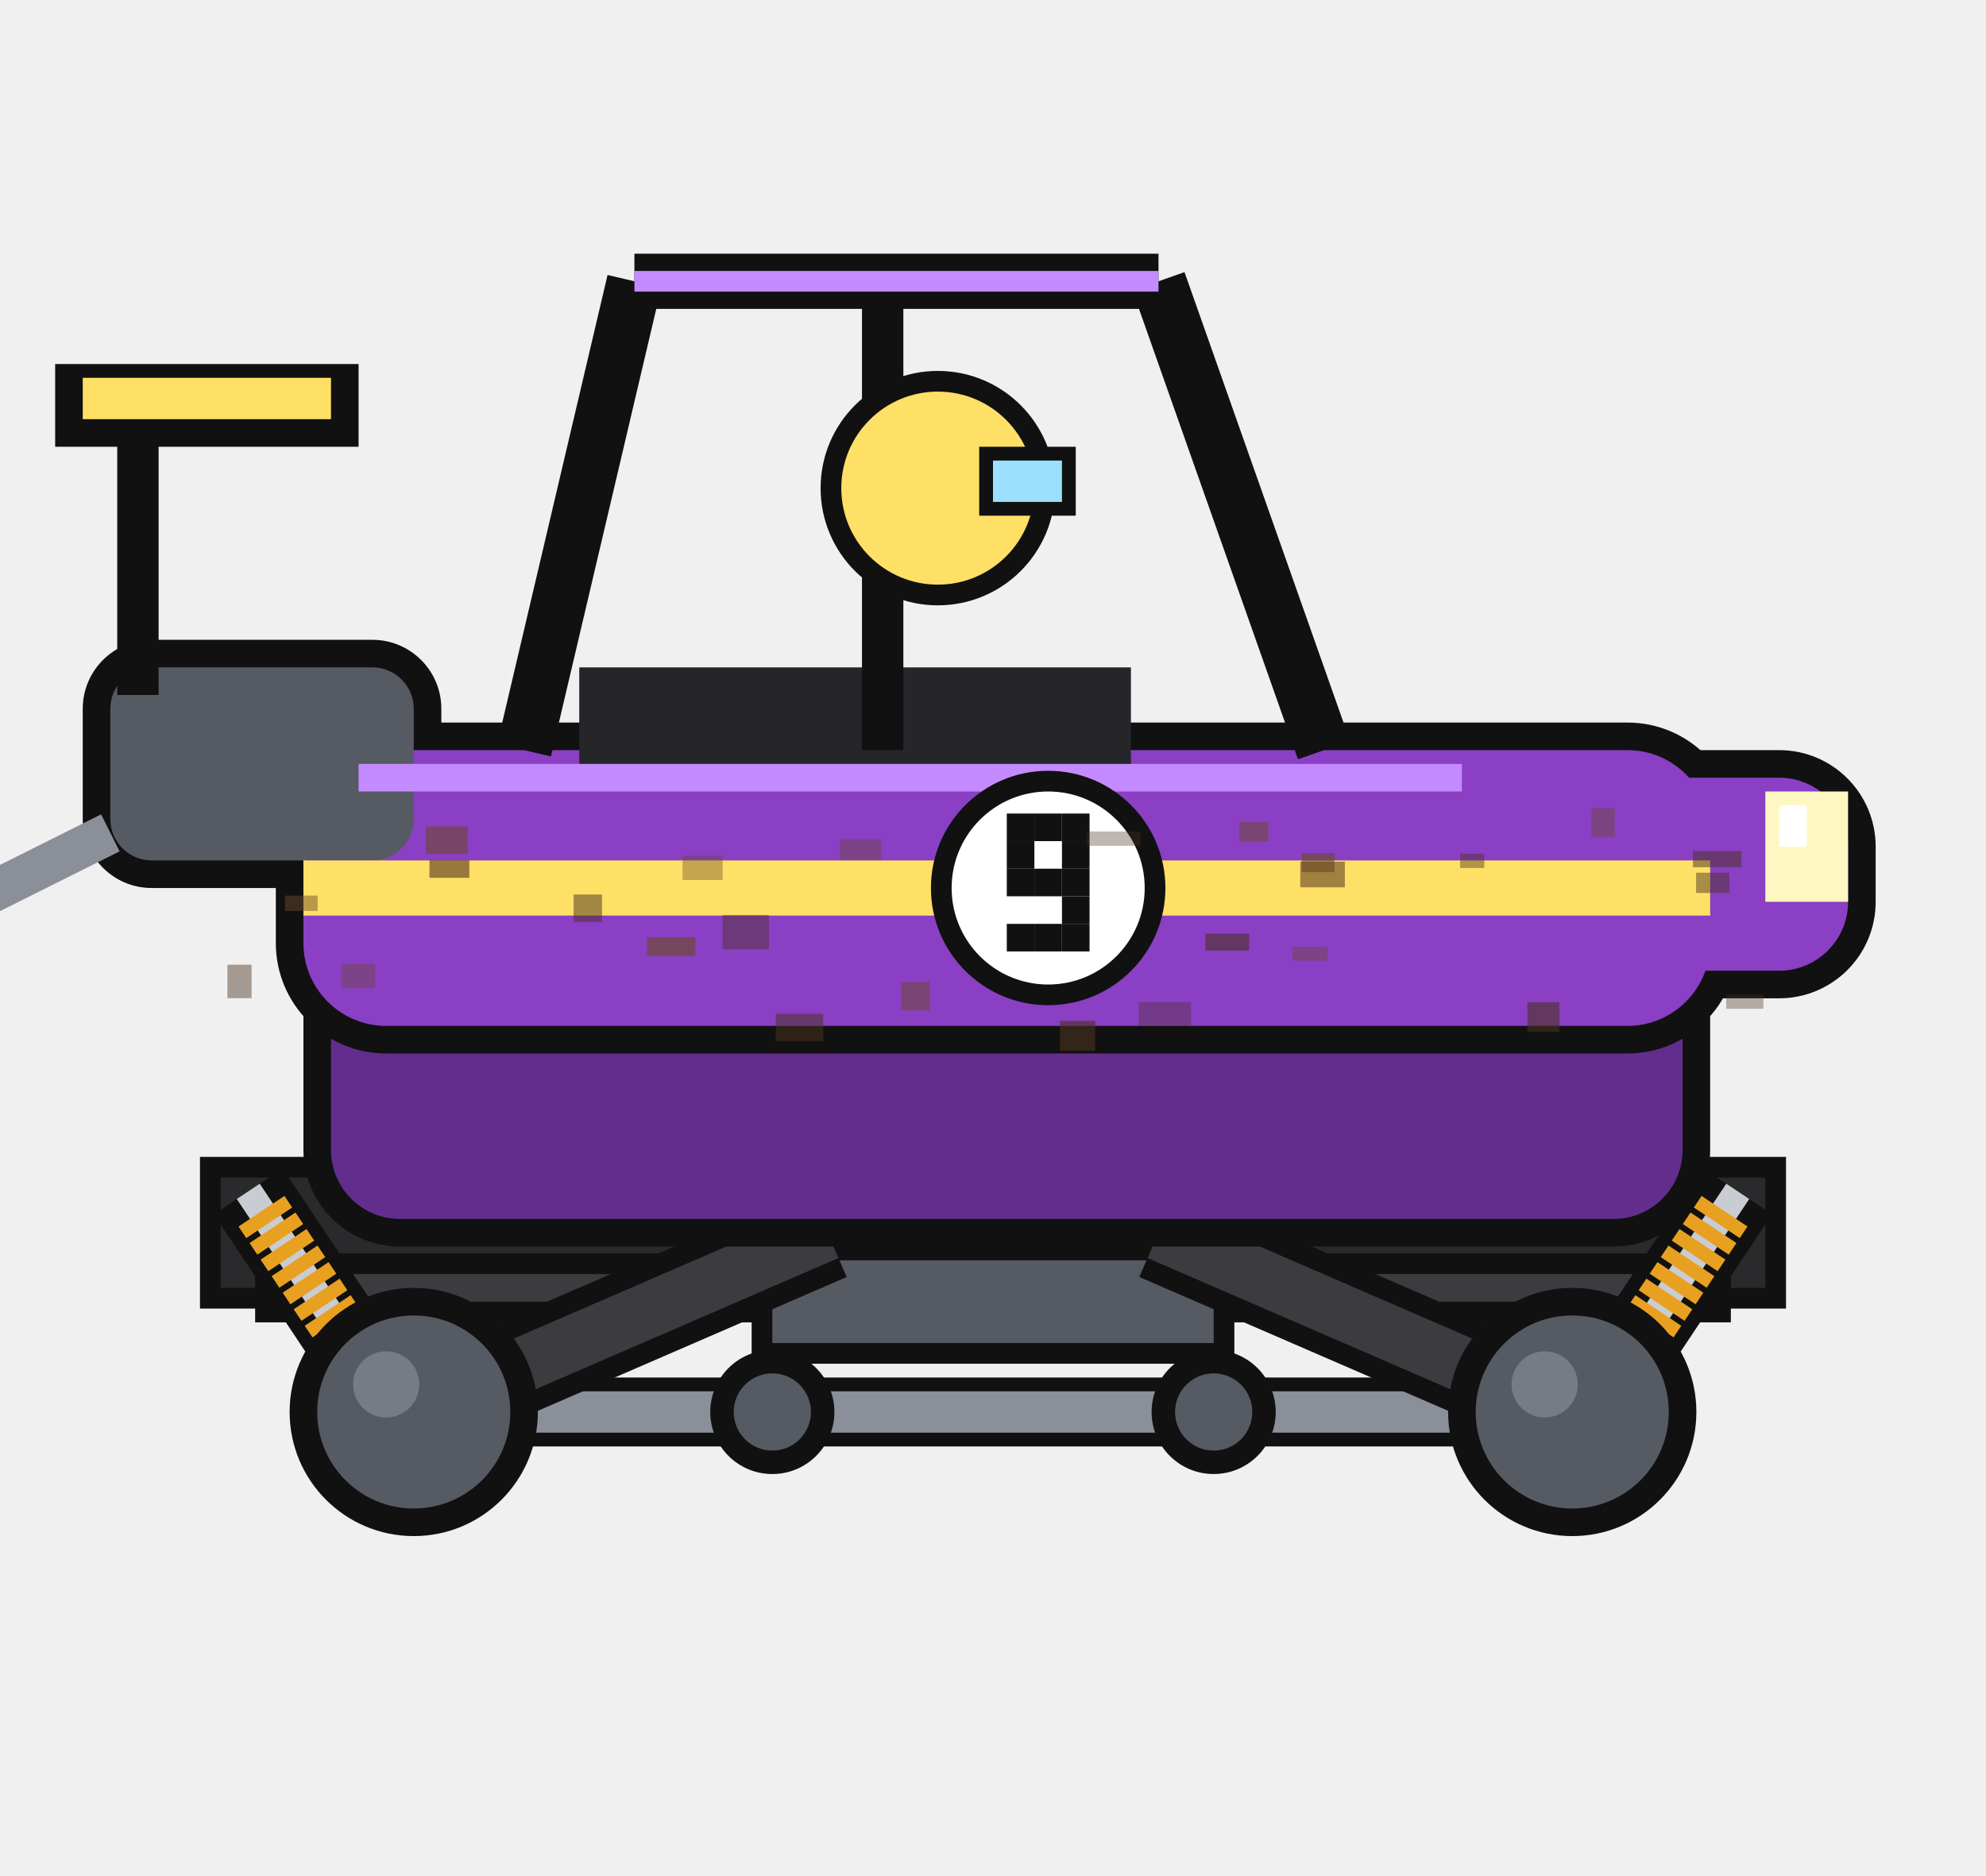
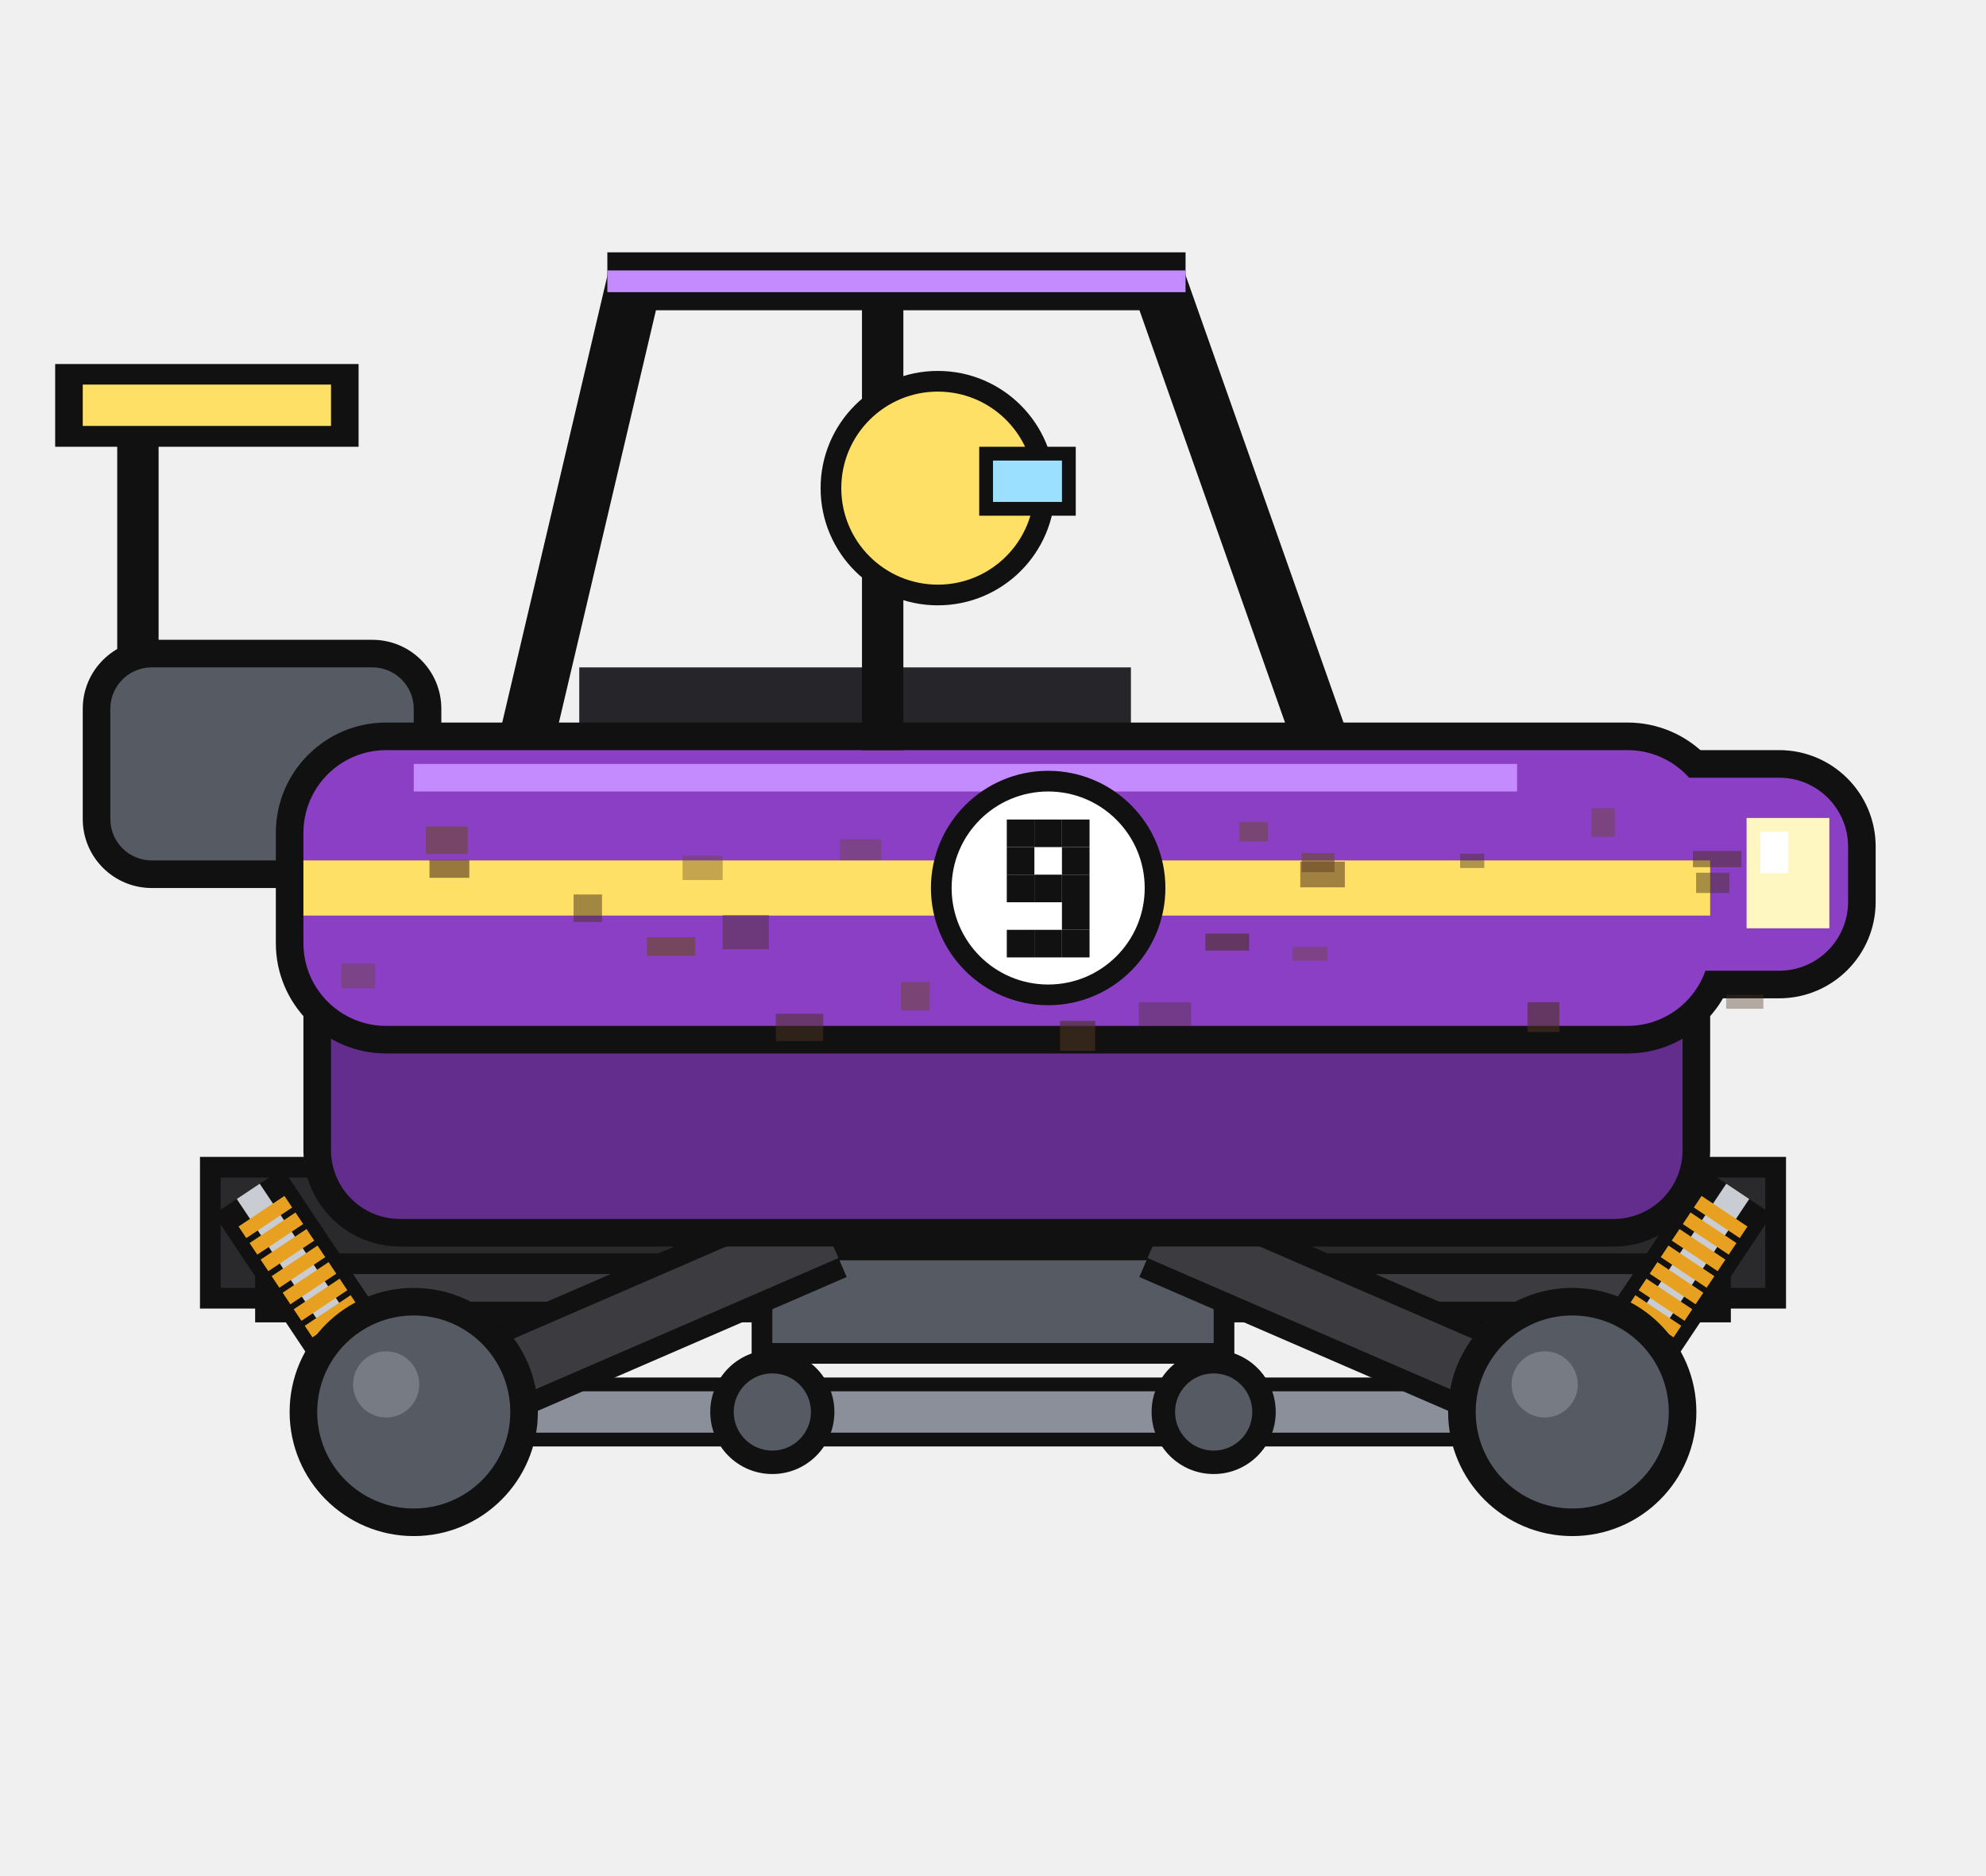
- <svg xmlns="http://www.w3.org/2000/svg" width="144" height="136" viewBox="0 0 144 136">
-   <rect x="14.5" y="83.9" width="115" height="11" fill="#111111" />
-   <rect x="16" y="85.4" width="112" height="8" fill="#2a2a2d" />
-   <rect x="18.5" y="90.9" width="107" height="5" fill="#111111" />
-   <rect x="20" y="92.4" width="104" height="2" fill="#3c3c40" />
-   <rect x="54.5" y="89.9" width="35" height="9" fill="#111111" />
-   <rect x="56" y="91.4" width="32" height="6" fill="#555a63" />
-   <line x1="30" y1="102.4" x2="114" y2="102.4" fill="none" stroke="#111111" stroke-width="5" />
-   <line x1="30" y1="102.4" x2="114" y2="102.4" fill="none" stroke="#8a8f99" stroke-width="3" />
-   <circle cx="56" cy="102.4" r="4.5" fill="#111111" />
-   <circle cx="88" cy="102.4" r="4.5" fill="#111111" />
-   <circle cx="56" cy="102.4" r="2.8" fill="#555a63" />
-   <circle cx="88" cy="102.4" r="2.8" fill="#555a63" />
-   <line x1="30" y1="102.4" x2="60" y2="89.4" fill="none" stroke="#111111" stroke-width="7" />
-   <line x1="30" y1="102.4" x2="60" y2="89.4" fill="none" stroke="#3c3c40" stroke-width="4" />
-   <line x1="18" y1="86.4" x2="26" y2="98.4" fill="none" stroke="#111111" stroke-width="6" />
-   <line x1="18" y1="86.4" x2="26" y2="98.4" fill="none" stroke="#c9ccd2" stroke-width="2" />
-   <line x1="18.96" y1="87.84" x2="19.52" y2="88.68" fill="none" stroke="#e8a020" stroke-width="4" />
-   <line x1="19.76" y1="89.04" x2="20.32" y2="89.88" fill="none" stroke="#e8a020" stroke-width="4" />
-   <line x1="20.56" y1="90.24" x2="21.12" y2="91.08" fill="none" stroke="#e8a020" stroke-width="4" />
-   <line x1="21.36" y1="91.44" x2="21.92" y2="92.28" fill="none" stroke="#e8a020" stroke-width="4" />
-   <line x1="22.16" y1="92.64" x2="22.72" y2="93.48" fill="none" stroke="#e8a020" stroke-width="4" />
-   <line x1="22.96" y1="93.84" x2="23.52" y2="94.68" fill="none" stroke="#e8a020" stroke-width="4" />
-   <line x1="23.76" y1="95.04" x2="24.32" y2="95.88" fill="none" stroke="#e8a020" stroke-width="4" />
-   <circle cx="30" cy="102.4" r="9" fill="#111111" />
-   <circle cx="30" cy="102.4" r="7" fill="#555a63" />
-   <circle cx="28" cy="100.4" r="2.4" fill="#777b84" />
-   <line x1="114" y1="102.4" x2="84" y2="89.4" fill="none" stroke="#111111" stroke-width="7" />
-   <line x1="114" y1="102.4" x2="84" y2="89.4" fill="none" stroke="#3c3c40" stroke-width="4" />
-   <line x1="126" y1="86.4" x2="118" y2="98.4" fill="none" stroke="#111111" stroke-width="6" />
-   <line x1="126" y1="86.4" x2="118" y2="98.4" fill="none" stroke="#c9ccd2" stroke-width="2" />
-   <line x1="125.04" y1="87.84" x2="124.48" y2="88.68" fill="none" stroke="#e8a020" stroke-width="4" />
-   <line x1="124.24" y1="89.04" x2="123.68" y2="89.88" fill="none" stroke="#e8a020" stroke-width="4" />
-   <line x1="123.44" y1="90.24" x2="122.88" y2="91.08" fill="none" stroke="#e8a020" stroke-width="4" />
-   <line x1="122.64" y1="91.44" x2="122.08" y2="92.28" fill="none" stroke="#e8a020" stroke-width="4" />
-   <line x1="121.84" y1="92.64" x2="121.28" y2="93.48" fill="none" stroke="#e8a020" stroke-width="4" />
-   <line x1="121.04" y1="93.84" x2="120.48" y2="94.68" fill="none" stroke="#e8a020" stroke-width="4" />
-   <line x1="120.24" y1="95.04" x2="119.68" y2="95.88" fill="none" stroke="#e8a020" stroke-width="4" />
-   <circle cx="114" cy="102.4" r="9" fill="#111111" />
-   <circle cx="114" cy="102.4" r="7" fill="#555a63" />
-   <circle cx="112" cy="100.4" r="2.4" fill="#777b84" />
-   <rect x="22" y="64.4" width="102" height="26" rx="7" fill="#111111" />
-   <rect x="24" y="66.4" width="98" height="22" rx="5" fill="#632d8d" />
-   <rect x="20" y="52.4" width="106" height="24" rx="8" fill="#111111" />
-   <rect x="104" y="54.4" width="32" height="18" rx="7" fill="#111111" />
-   <rect x="6" y="46.4" width="26" height="18" rx="5" fill="#111111" />
-   <rect x="22" y="54.4" width="102" height="20" rx="6" fill="#8a3fc4" />
-   <rect x="106" y="56.4" width="28" height="14" rx="5" fill="#8a3fc4" />
-   <rect x="8" y="48.4" width="22" height="14" rx="3" fill="#555a63" />
-   <rect x="42" y="48.4" width="40" height="8" fill="#26262a" />
-   <line x1="10" y1="50.4" x2="10" y2="30.4" fill="none" stroke="#111111" stroke-width="3" />
-   <rect x="4" y="26.4" width="22" height="6" fill="#111111" />
-   <rect x="6" y="27.4" width="18" height="3" fill="#ffe066" />
-   <line x1="38" y1="54.4" x2="46" y2="20.4" fill="none" stroke="#111111" stroke-width="4" />
-   <line x1="46" y1="20.4" x2="84" y2="20.4" fill="none" stroke="#111111" stroke-width="4" />
-   <line x1="84" y1="20.4" x2="96" y2="54.4" fill="none" stroke="#111111" stroke-width="4" />
-   <line x1="64" y1="20.4" x2="64" y2="54.4" fill="none" stroke="#111111" stroke-width="3" />
-   <line x1="46" y1="20.4" x2="84" y2="20.4" fill="none" stroke="#c48aff" stroke-width="1.5" />
-   <circle cx="68" cy="35.4" r="8.5" fill="#111111" />
-   <circle cx="68" cy="35.4" r="7" fill="#ffe066" />
-   <rect x="71" y="32.4" width="7" height="5" fill="#111111" />
-   <rect x="72" y="33.4" width="5" height="3" fill="#9be0ff" />
-   <rect x="22" y="62.4" width="102" height="4" fill="#ffe066" />
-   <rect x="26" y="55.4" width="80" height="2" fill="#c48aff" />
-   <circle cx="76" cy="64.4" r="8.5" fill="#111111" />
-   <circle cx="76" cy="64.4" r="7" fill="#ffffff" />
-   <rect x="73" y="59" width="2" height="2" fill="#111111" />
-   <rect x="75" y="59" width="2" height="2" fill="#111111" />
-   <rect x="77" y="59" width="2" height="2" fill="#111111" />
-   <rect x="73" y="61" width="2" height="2" fill="#111111" />
-   <rect x="77" y="61" width="2" height="2" fill="#111111" />
-   <rect x="73" y="63" width="2" height="2" fill="#111111" />
-   <rect x="75" y="63" width="2" height="2" fill="#111111" />
-   <rect x="77" y="63" width="2" height="2" fill="#111111" />
-   <rect x="77" y="65" width="2" height="2" fill="#111111" />
-   <rect x="73" y="67" width="2" height="2" fill="#111111" />
-   <rect x="75" y="67" width="2" height="2" fill="#111111" />
-   <rect x="77" y="67" width="2" height="2" fill="#111111" />
-   <line x1="8" y1="60.4" x2="-4" y2="66.4" fill="none" stroke="#8a8f99" stroke-width="3" />
-   <rect x="128" y="57.4" width="6" height="8" fill="#fff7c2" />
-   <rect x="129" y="58.4" width="2" height="3" fill="#ffffff" />
-   <rect x="41.59" y="64.87" width="2.06" height="1.99" fill="#4a3220" fill-opacity="0.51" />
-   <rect x="122.98" y="63.29" width="2.41" height="1.47" fill="#4a3220" fill-opacity="0.48" />
-   <rect x="16.49" y="69.96" width="1.75" height="2.43" fill="#4a3220" fill-opacity="0.45" />
-   <rect x="125.16" y="72.13" width="2.7" height="1.03" fill="#4a3220" fill-opacity="0.37" />
-   <rect x="60.9" y="60.85" width="2.99" height="1.54" fill="#6b4a2a" fill-opacity="0.39" />
-   <rect x="87.4" y="67.71" width="3.17" height="1.23" fill="#4a3220" fill-opacity="0.59" />
-   <rect x="30.88" y="59.94" width="3.03" height="1.99" fill="#6b4a2a" fill-opacity="0.6" />
-   <rect x="115.39" y="58.61" width="1.69" height="2.08" fill="#6b4a2a" fill-opacity="0.43" />
-   <rect x="94.38" y="61.86" width="2.38" height="1.39" fill="#6b4a2a" fill-opacity="0.62" />
-   <rect x="82.57" y="72.68" width="3.79" height="1.74" fill="#4a3220" fill-opacity="0.36" />
-   <rect x="31.14" y="62.36" width="2.89" height="1.3" fill="#6b4a2a" fill-opacity="0.69" />
-   <rect x="94.28" y="62.49" width="3.23" height="1.86" fill="#6b4a2a" fill-opacity="0.63" />
-   <rect x="56.25" y="73.52" width="3.44" height="1.98" fill="#4a3220" fill-opacity="0.53" />
-   <rect x="65.33" y="71.22" width="2.08" height="2.06" fill="#6b4a2a" fill-opacity="0.51" />
-   <rect x="24.75" y="69.89" width="2.45" height="1.78" fill="#6b4a2a" fill-opacity="0.39" />
-   <rect x="105.87" y="61.91" width="1.75" height="1.04" fill="#4a3220" fill-opacity="0.43" />
-   <rect x="20.67" y="64.95" width="2.36" height="1.11" fill="#6b4a2a" fill-opacity="0.48" />
-   <rect x="89.87" y="59.61" width="2.08" height="1.41" fill="#6b4a2a" fill-opacity="0.53" />
-   <rect x="76.86" y="74.04" width="2.55" height="2.17" fill="#4a3220" fill-opacity="0.61" />
-   <rect x="46.91" y="67.97" width="3.5" height="1.35" fill="#6b4a2a" fill-opacity="0.66" />
-   <rect x="93.71" y="68.66" width="2.55" height="1.01" fill="#6b4a2a" fill-opacity="0.4" />
-   <rect x="52.39" y="66.36" width="3.36" height="2.48" fill="#4a3220" fill-opacity="0.45" />
-   <rect x="110.75" y="72.68" width="2.32" height="2.16" fill="#4a3220" fill-opacity="0.59" />
-   <rect x="78.8" y="60.3" width="3.9" height="1.04" fill="#4a3220" fill-opacity="0.35" />
-   <rect x="49.49" y="62.06" width="2.91" height="1.76" fill="#6b4a2a" fill-opacity="0.39" />
-   <rect x="122.75" y="61.72" width="3.52" height="1.17" fill="#4a3220" fill-opacity="0.51" />
+ <svg xmlns="http://www.w3.org/2000/svg" width="144" height="136" viewBox="0 0 144 136" version="1.1" id="svg92">
+   <defs id="defs92" />
+   <line x1="10" y1="50.4" x2="10" y2="30.4" fill="none" stroke="#111111" stroke-width="3" id="line42" />
+   <line x1="38" y1="54.4" x2="46" y2="20.4" fill="none" stroke="#111111" stroke-width="4" id="line44" />
+   <line x1="84" y1="20.4" x2="96" y2="54.4" fill="none" stroke="#111111" stroke-width="4" id="line46" />
+   <rect x="14.5" y="83.9" width="115" height="11" fill="#111111" id="rect1" />
+   <rect x="16" y="85.4" width="112" height="8" fill="#2a2a2d" id="rect2" />
+   <rect x="18.5" y="90.9" width="107" height="5" fill="#111111" id="rect3" />
+   <rect x="20" y="92.4" width="104" height="2" fill="#3c3c40" id="rect4" />
+   <rect x="54.5" y="89.9" width="35" height="9" fill="#111111" id="rect5" />
+   <rect x="56" y="91.4" width="32" height="6" fill="#555a63" id="rect6" />
+   <line x1="30" y1="102.4" x2="114" y2="102.4" fill="none" stroke="#111111" stroke-width="5" id="line6" />
+   <line x1="30" y1="102.4" x2="114" y2="102.4" fill="none" stroke="#8a8f99" stroke-width="3" id="line7" />
+   <circle cx="56" cy="102.4" r="4.5" fill="#111111" id="circle7" />
+   <circle cx="88" cy="102.4" r="4.5" fill="#111111" id="circle8" />
+   <circle cx="56" cy="102.4" r="2.8" fill="#555a63" id="circle9" />
+   <circle cx="88" cy="102.4" r="2.8" fill="#555a63" id="circle10" />
+   <line x1="30" y1="102.4" x2="60" y2="89.4" fill="none" stroke="#111111" stroke-width="7" id="line10" />
+   <line x1="30" y1="102.4" x2="60" y2="89.4" fill="none" stroke="#3c3c40" stroke-width="4" id="line11" />
+   <line x1="18" y1="86.4" x2="26" y2="98.4" fill="none" stroke="#111111" stroke-width="6" id="line12" />
+   <line x1="18" y1="86.4" x2="26" y2="98.4" fill="none" stroke="#c9ccd2" stroke-width="2" id="line13" />
+   <line x1="18.96" y1="87.84" x2="19.52" y2="88.68" fill="none" stroke="#e8a020" stroke-width="4" id="line14" />
+   <line x1="19.76" y1="89.04" x2="20.32" y2="89.88" fill="none" stroke="#e8a020" stroke-width="4" id="line15" />
+   <line x1="20.56" y1="90.24" x2="21.12" y2="91.08" fill="none" stroke="#e8a020" stroke-width="4" id="line16" />
+   <line x1="21.36" y1="91.44" x2="21.92" y2="92.28" fill="none" stroke="#e8a020" stroke-width="4" id="line17" />
+   <line x1="22.16" y1="92.64" x2="22.72" y2="93.48" fill="none" stroke="#e8a020" stroke-width="4" id="line18" />
+   <line x1="22.96" y1="93.84" x2="23.52" y2="94.68" fill="none" stroke="#e8a020" stroke-width="4" id="line19" />
+   <line x1="23.76" y1="95.04" x2="24.32" y2="95.88" fill="none" stroke="#e8a020" stroke-width="4" id="line20" />
+   <circle cx="30" cy="102.4" r="9" fill="#111111" id="circle20" />
+   <circle cx="30" cy="102.4" r="7" fill="#555a63" id="circle21" />
+   <circle cx="28" cy="100.4" r="2.4" fill="#777b84" id="circle22" />
+   <line x1="114" y1="102.4" x2="84" y2="89.4" fill="none" stroke="#111111" stroke-width="7" id="line22" />
+   <line x1="114" y1="102.4" x2="84" y2="89.4" fill="none" stroke="#3c3c40" stroke-width="4" id="line23" />
+   <line x1="126" y1="86.4" x2="118" y2="98.4" fill="none" stroke="#111111" stroke-width="6" id="line24" />
+   <line x1="126" y1="86.4" x2="118" y2="98.4" fill="none" stroke="#c9ccd2" stroke-width="2" id="line25" />
+   <line x1="125.04" y1="87.84" x2="124.48" y2="88.68" fill="none" stroke="#e8a020" stroke-width="4" id="line26" />
+   <line x1="124.24" y1="89.04" x2="123.68" y2="89.88" fill="none" stroke="#e8a020" stroke-width="4" id="line27" />
+   <line x1="123.44" y1="90.24" x2="122.88" y2="91.08" fill="none" stroke="#e8a020" stroke-width="4" id="line28" />
+   <line x1="122.64" y1="91.44" x2="122.08" y2="92.28" fill="none" stroke="#e8a020" stroke-width="4" id="line29" />
+   <line x1="121.84" y1="92.64" x2="121.28" y2="93.48" fill="none" stroke="#e8a020" stroke-width="4" id="line30" />
+   <line x1="121.04" y1="93.84" x2="120.48" y2="94.68" fill="none" stroke="#e8a020" stroke-width="4" id="line31" />
+   <line x1="120.24" y1="95.04" x2="119.68" y2="95.88" fill="none" stroke="#e8a020" stroke-width="4" id="line32" />
+   <circle cx="114" cy="102.4" r="9" fill="#111111" id="circle32" />
+   <circle cx="114" cy="102.4" r="7" fill="#555a63" id="circle33" />
+   <circle cx="112" cy="100.4" r="2.4" fill="#777b84" id="circle34" />
+   <rect x="22" y="64.4" width="102" height="26" rx="7" fill="#111111" id="rect34" />
+   <rect x="24" y="66.4" width="98" height="22" rx="5" fill="#632d8d" id="rect35" />
+   <rect x="6" y="46.4" width="26" height="18" rx="5" fill="#111111" id="rect38" />
+   <rect x="8" y="48.4" width="22" height="14" rx="3" fill="#555a63" id="rect41" />
+   <rect x="42" y="48.4" width="40" height="8" fill="#26262a" id="rect42" />
+   <rect x="20" y="52.4" width="106" height="24" rx="8" fill="#111111" id="rect36" />
+   <rect x="104" y="54.4" width="32" height="18" rx="7" fill="#111111" id="rect37" />
+   <rect x="22" y="54.4" width="102" height="20" rx="6" fill="#8a3fc4" id="rect39" />
+   <rect x="106" y="56.4" width="28" height="14" rx="5" fill="#8a3fc4" id="rect40" />
+   <rect x="4" y="26.4" width="22" height="6" fill="#111111" id="rect43" />
+   <rect x="6" y="27.89" width="18" height="3" fill="#ffe066" id="rect44" />
+   <line x1="44.038" y1="20.4" x2="85.962" y2="20.4" fill="none" stroke="#111111" stroke-width="4.201" id="line45" />
+   <line x1="64" y1="20.4" x2="64" y2="54.4" fill="none" stroke="#111111" stroke-width="3" id="line47" />
+   <line x1="44.038" y1="20.4" x2="85.962" y2="20.4" fill="none" stroke="#c48aff" stroke-width="1.576" id="line48" />
+   <circle cx="68" cy="35.4" r="8.5" fill="#111111" id="circle48" />
+   <circle cx="68" cy="35.4" r="7" fill="#ffe066" id="circle49" />
+   <rect x="71" y="32.4" width="7" height="5" fill="#111111" id="rect49" />
+   <rect x="72" y="33.4" width="5" height="3" fill="#9be0ff" id="rect50" />
+   <rect x="22" y="62.4" width="102" height="4" fill="#ffe066" id="rect51" />
+   <rect x="30" y="55.4" width="80" height="2" fill="#c48aff" id="rect52" />
+   <circle cx="76" cy="64.4" r="8.5" fill="#111111" id="circle52" />
+   <circle cx="76" cy="64.4" r="7" fill="#ffffff" id="circle53" />
+   <rect x="73" y="59.433" width="2" height="2" fill="#111111" id="rect53" />
+   <rect x="75" y="59.433" width="2" height="2" fill="#111111" id="rect54" />
+   <rect x="77" y="59.433" width="2" height="2" fill="#111111" id="rect55" />
+   <rect x="73" y="61.433" width="2" height="2" fill="#111111" id="rect56" />
+   <rect x="77" y="61.433" width="2" height="2" fill="#111111" id="rect57" />
+   <rect x="73" y="63.433" width="2" height="2" fill="#111111" id="rect58" />
+   <rect x="75" y="63.433" width="2" height="2" fill="#111111" id="rect59" />
+   <rect x="77" y="63.433" width="2" height="2" fill="#111111" id="rect60" />
+   <rect x="77" y="65.433" width="2" height="2" fill="#111111" id="rect61" />
+   <rect x="73" y="67.433" width="2" height="2" fill="#111111" id="rect62" />
+   <rect x="75" y="67.433" width="2" height="2" fill="#111111" id="rect63" />
+   <rect x="77" y="67.433" width="2" height="2" fill="#111111" id="rect64" />
+   <rect x="126.641" y="59.321" width="6" height="8" fill="#fff7c2" id="rect65" />
+   <rect x="127.641" y="60.321" width="2" height="3" fill="#ffffff" id="rect66" />
+   <rect x="41.59" y="64.87" width="2.06" height="1.99" fill="#4a3220" fill-opacity="0.51" id="rect67" />
+   <rect x="122.98" y="63.29" width="2.41" height="1.47" fill="#4a3220" fill-opacity="0.48" id="rect68" />
+   <rect x="125.16" y="72.13" width="2.7" height="1.03" fill="#4a3220" fill-opacity="0.37" id="rect70" />
+   <rect x="60.9" y="60.85" width="2.99" height="1.54" fill="#6b4a2a" fill-opacity="0.39" id="rect71" />
+   <rect x="87.4" y="67.71" width="3.17" height="1.23" fill="#4a3220" fill-opacity="0.59" id="rect72" />
+   <rect x="30.88" y="59.94" width="3.03" height="1.99" fill="#6b4a2a" fill-opacity="0.6" id="rect73" />
+   <rect x="115.39" y="58.61" width="1.69" height="2.08" fill="#6b4a2a" fill-opacity="0.43" id="rect74" />
+   <rect x="94.38" y="61.86" width="2.38" height="1.39" fill="#6b4a2a" fill-opacity="0.62" id="rect75" />
+   <rect x="82.57" y="72.68" width="3.79" height="1.74" fill="#4a3220" fill-opacity="0.36" id="rect76" />
+   <rect x="31.14" y="62.36" width="2.89" height="1.3" fill="#6b4a2a" fill-opacity="0.69" id="rect77" />
+   <rect x="94.28" y="62.49" width="3.23" height="1.86" fill="#6b4a2a" fill-opacity="0.63" id="rect78" />
+   <rect x="56.25" y="73.52" width="3.44" height="1.98" fill="#4a3220" fill-opacity="0.53" id="rect79" />
+   <rect x="65.33" y="71.22" width="2.08" height="2.06" fill="#6b4a2a" fill-opacity="0.51" id="rect80" />
+   <rect x="24.75" y="69.89" width="2.45" height="1.78" fill="#6b4a2a" fill-opacity="0.39" id="rect81" />
+   <rect x="105.87" y="61.91" width="1.75" height="1.04" fill="#4a3220" fill-opacity="0.43" id="rect82" />
+   <rect x="89.87" y="59.61" width="2.08" height="1.41" fill="#6b4a2a" fill-opacity="0.53" id="rect84" />
+   <rect x="76.86" y="74.04" width="2.55" height="2.17" fill="#4a3220" fill-opacity="0.61" id="rect85" />
+   <rect x="46.91" y="67.97" width="3.5" height="1.35" fill="#6b4a2a" fill-opacity="0.66" id="rect86" />
+   <rect x="93.71" y="68.66" width="2.55" height="1.01" fill="#6b4a2a" fill-opacity="0.4" id="rect87" />
+   <rect x="52.39" y="66.36" width="3.36" height="2.48" fill="#4a3220" fill-opacity="0.45" id="rect88" />
+   <rect x="110.75" y="72.68" width="2.32" height="2.16" fill="#4a3220" fill-opacity="0.59" id="rect89" />
+   <rect x="49.49" y="62.06" width="2.91" height="1.76" fill="#6b4a2a" fill-opacity="0.39" id="rect91" />
+   <rect x="122.75" y="61.72" width="3.52" height="1.17" fill="#4a3220" fill-opacity="0.51" id="rect92" />
</svg>
